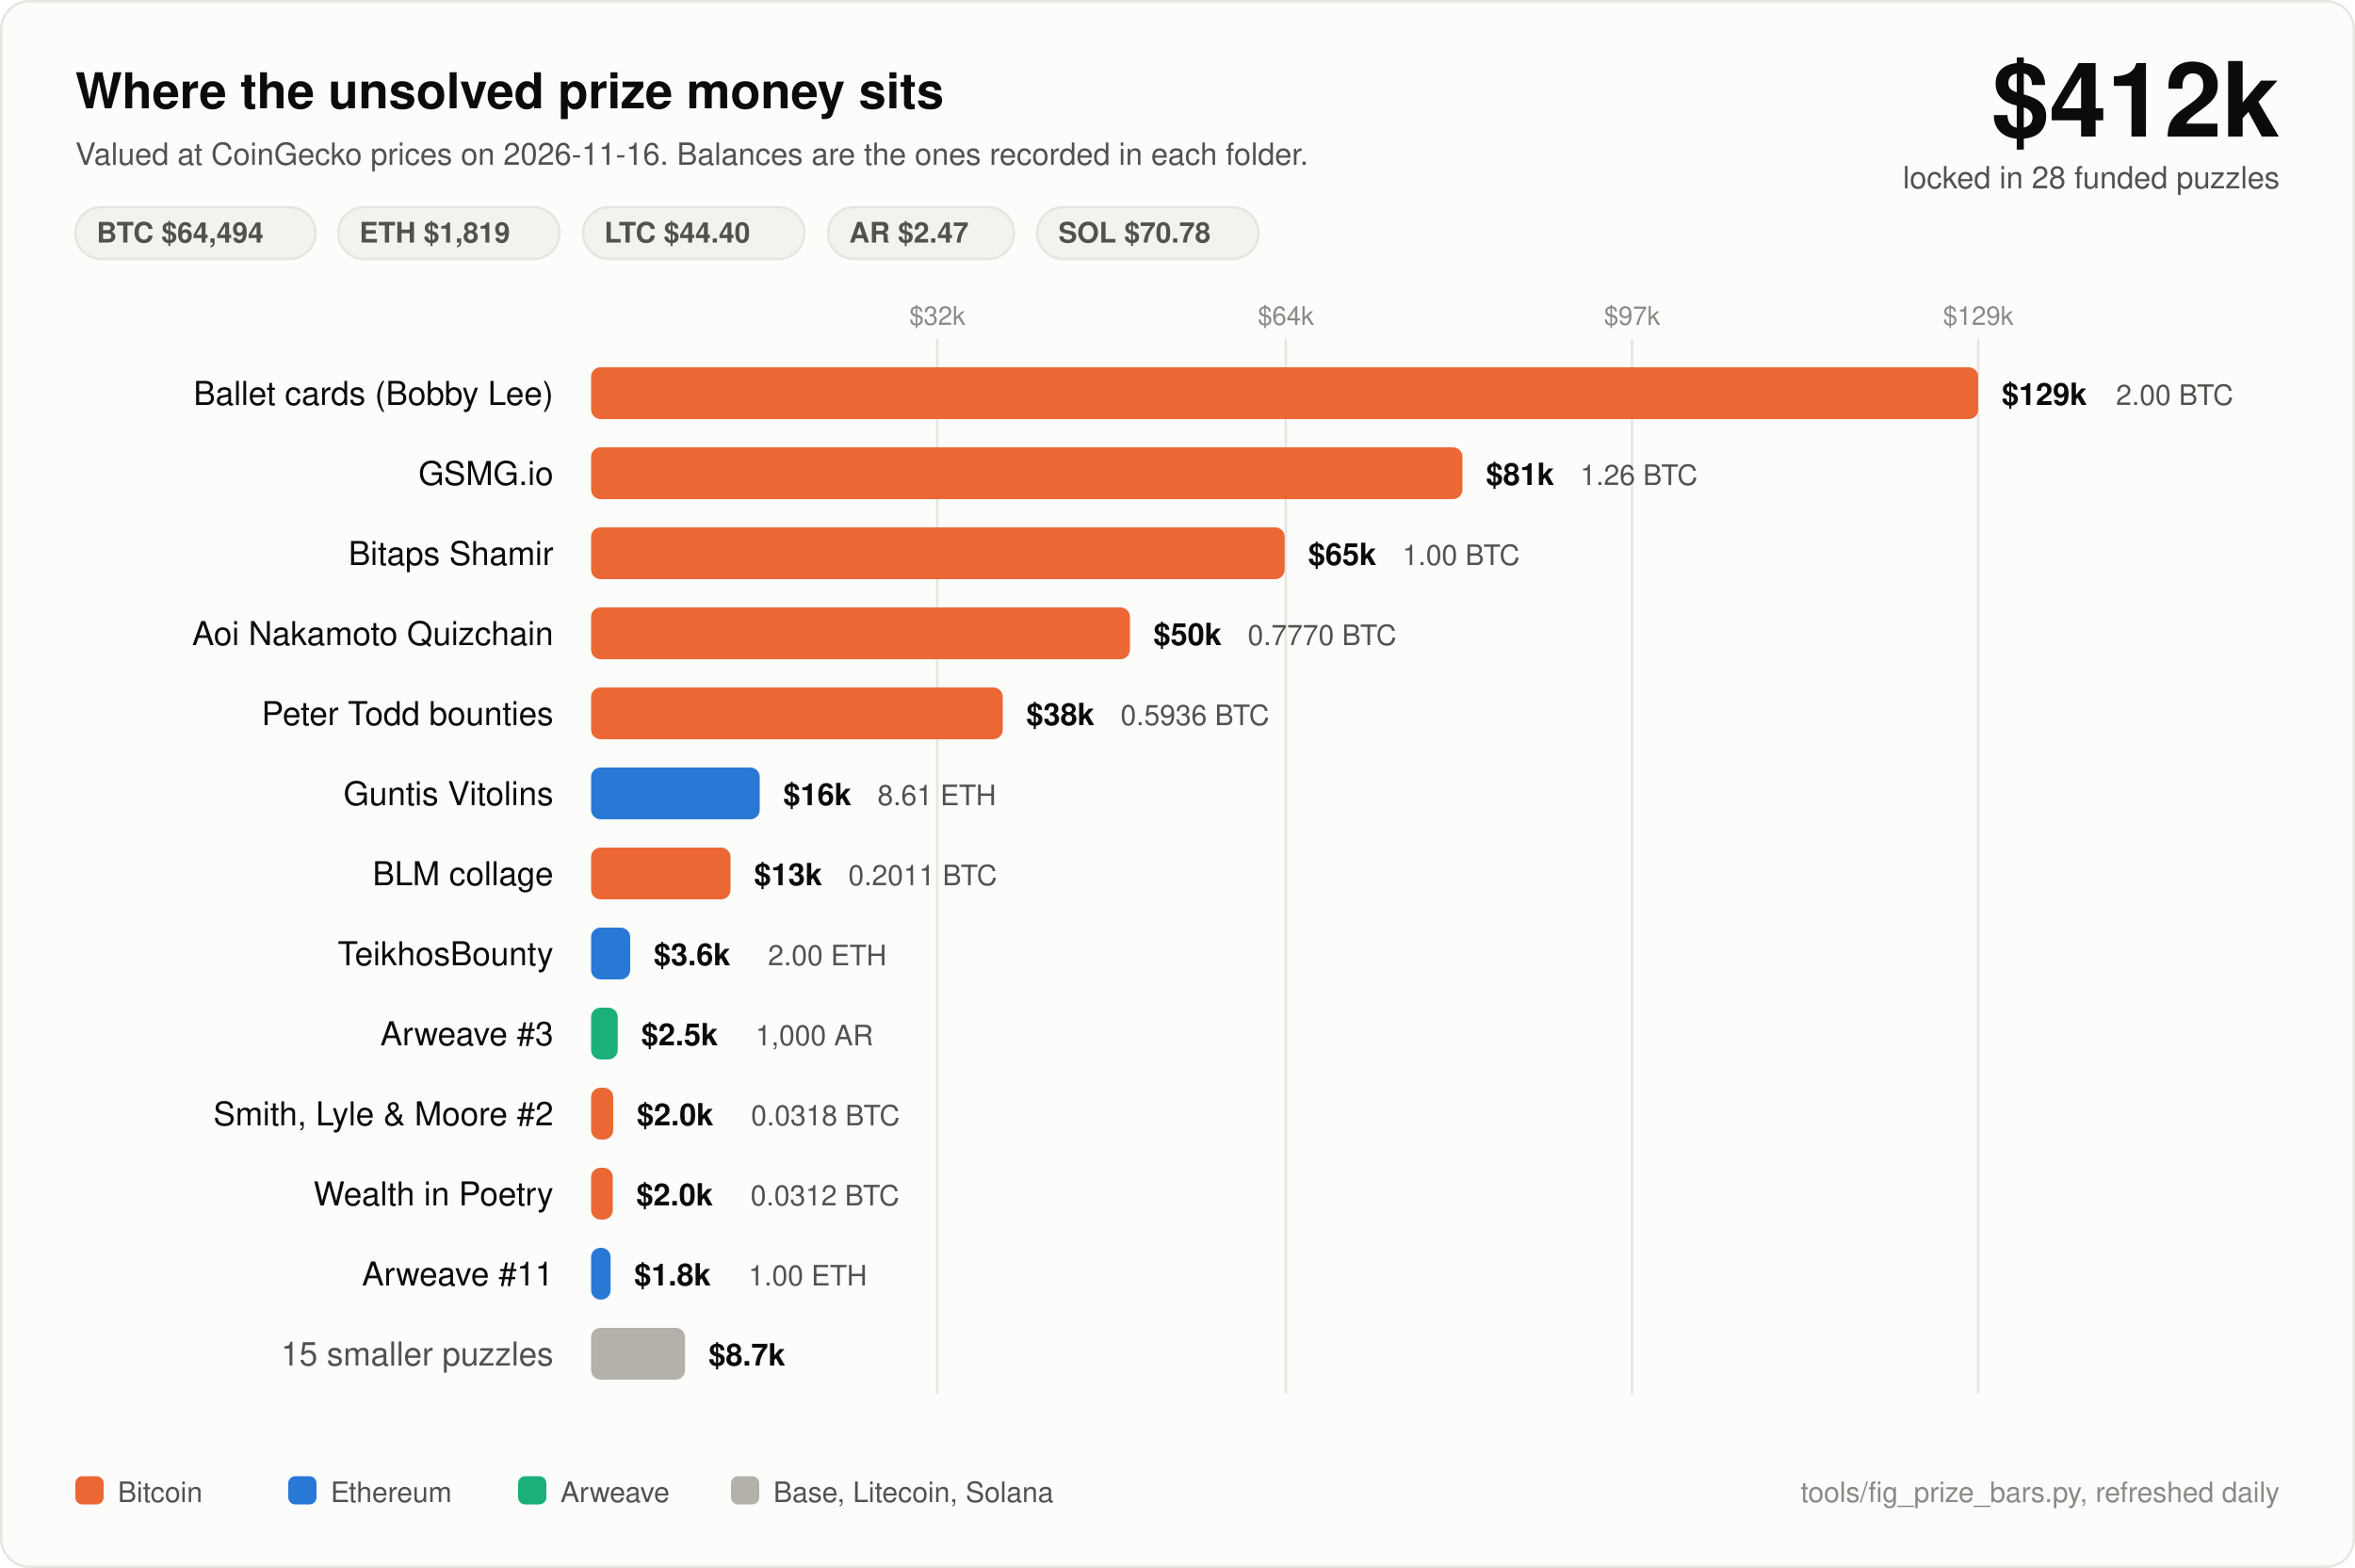
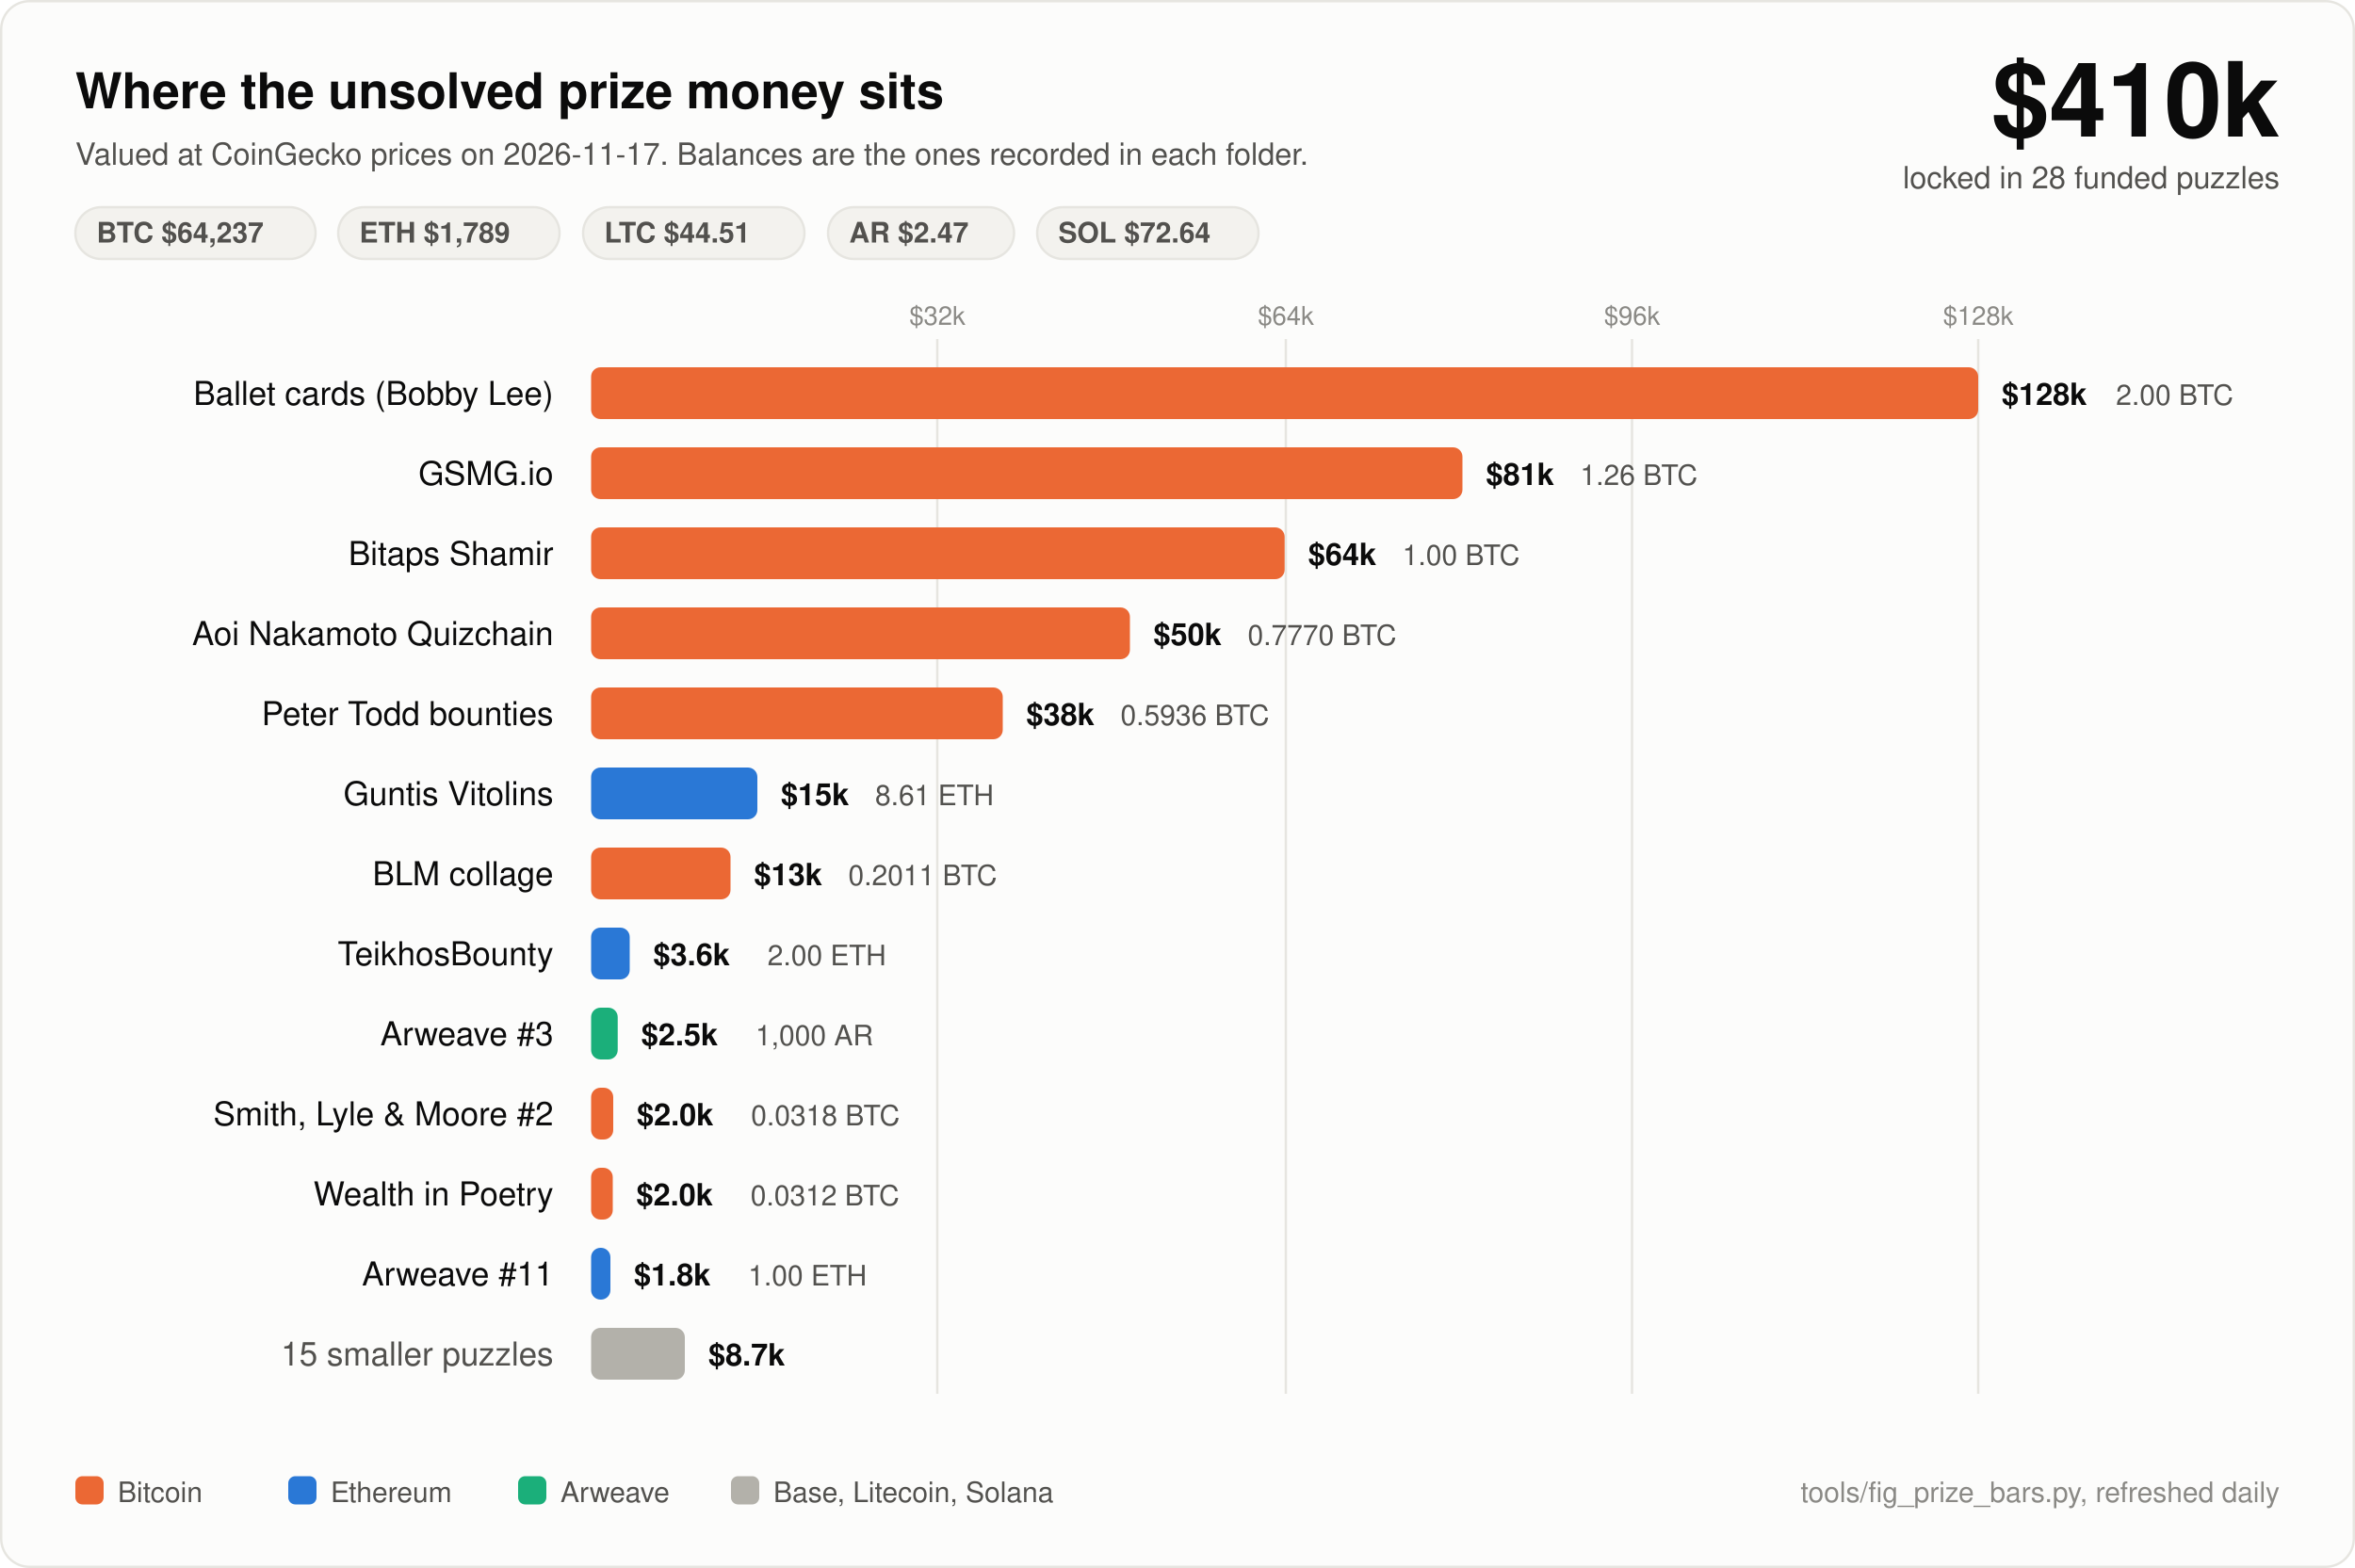
<svg xmlns="http://www.w3.org/2000/svg" width="1000" height="666" viewBox="0 0 1000 666" font-family="ui-sans-serif, -apple-system, Segoe UI, Helvetica, Arial, sans-serif">
  <rect x="0.5" y="0.5" width="999" height="665" rx="12" fill="#fcfcfb" stroke="#e6e5e0" />
  <text x="32" y="46" fill="#0b0b0b" font-size="21" font-weight="700">Where the unsolved prize money sits</text>
-   <text x="32" y="70" fill="#52514e" font-size="13">Valued at CoinGecko prices on 2026-11-16. Balances are the ones recorded in each folder.</text>
-   <text x="968" y="58" fill="#0b0b0b" font-size="44" font-weight="700" text-anchor="end">$412k</text>
+   <text x="32" y="70" fill="#52514e" font-size="13">Valued at CoinGecko prices on 2026-11-17. Balances are the ones recorded in each folder.</text>
+   <text x="968" y="58" fill="#0b0b0b" font-size="44" font-weight="700" text-anchor="end">$410k</text>
  <text x="968" y="80" fill="#52514e" font-size="13" text-anchor="end">locked in 28 funded puzzles</text>
  <rect x="32" y="88" width="102" height="22" rx="11" fill="#f3f2ee" stroke="#e6e5e0" />
-   <text x="41" y="103" fill="#52514e" font-size="12" font-weight="600">BTC $64,494</text>
+   <text x="41" y="103" fill="#52514e" font-size="12" font-weight="600">BTC $64,237</text>
  <rect x="143.6" y="88" width="94" height="22" rx="11" fill="#f3f2ee" stroke="#e6e5e0" />
-   <text x="152.6" y="103" fill="#52514e" font-size="12" font-weight="600">ETH $1,819</text>
+   <text x="152.6" y="103" fill="#52514e" font-size="12" font-weight="600">ETH $1,789</text>
  <rect x="247.6" y="88" width="94" height="22" rx="11" fill="#f3f2ee" stroke="#e6e5e0" />
-   <text x="256.6" y="103" fill="#52514e" font-size="12" font-weight="600">LTC $44.40</text>
+   <text x="256.6" y="103" fill="#52514e" font-size="12" font-weight="600">LTC $44.51</text>
  <rect x="351.6" y="88" width="79" height="22" rx="11" fill="#f3f2ee" stroke="#e6e5e0" />
  <text x="360.6" y="103" fill="#52514e" font-size="12" font-weight="600">AR $2.47</text>
  <rect x="440.4" y="88" width="94" height="22" rx="11" fill="#f3f2ee" stroke="#e6e5e0" />
-   <text x="449.4" y="103" fill="#52514e" font-size="12" font-weight="600">SOL $70.78</text>
+   <text x="449.4" y="103" fill="#52514e" font-size="12" font-weight="600">SOL $72.64</text>
  <line x1="398" y1="144" x2="398" y2="592" stroke="#e6e5e0" stroke-width="1" />
  <text x="398" y="138" fill="#8a8985" font-size="11" text-anchor="middle">$32k</text>
  <line x1="546" y1="144" x2="546" y2="592" stroke="#e6e5e0" stroke-width="1" />
  <text x="546" y="138" fill="#8a8985" font-size="11" text-anchor="middle">$64k</text>
  <line x1="693" y1="144" x2="693" y2="592" stroke="#e6e5e0" stroke-width="1" />
-   <text x="693" y="138" fill="#8a8985" font-size="11" text-anchor="middle">$97k</text>
+   <text x="693" y="138" fill="#8a8985" font-size="11" text-anchor="middle">$96k</text>
  <line x1="840" y1="144" x2="840" y2="592" stroke="#e6e5e0" stroke-width="1" />
-   <text x="840" y="138" fill="#8a8985" font-size="11" text-anchor="middle">$129k</text>
+   <text x="840" y="138" fill="#8a8985" font-size="11" text-anchor="middle">$128k</text>
  <text x="235" y="172" fill="#0b0b0b" font-size="14" text-anchor="end">Ballet cards (Bobby Lee)</text>
  <rect x="251" y="156" width="589.0" height="22" rx="4" fill="#eb6834" />
-   <text x="850.0" y="172" fill="#0b0b0b" font-size="13" font-weight="600">$129k</text>
+   <text x="850.0" y="172" fill="#0b0b0b" font-size="13" font-weight="600">$128k</text>
  <text x="898.5" y="172" fill="#52514e" font-size="12">2.00 BTC</text>
  <text x="235" y="206" fill="#0b0b0b" font-size="14" text-anchor="end">GSMG.io</text>
  <rect x="251" y="190" width="370.0" height="22" rx="4" fill="#eb6834" />
  <text x="631.0" y="206" fill="#0b0b0b" font-size="13" font-weight="600">$81k</text>
  <text x="671.0" y="206" fill="#52514e" font-size="12">1.26 BTC</text>
  <text x="235" y="240" fill="#0b0b0b" font-size="14" text-anchor="end">Bitaps Shamir</text>
  <rect x="251" y="224" width="294.5" height="22" rx="4" fill="#eb6834" />
-   <text x="555.5" y="240" fill="#0b0b0b" font-size="13" font-weight="600">$65k</text>
+   <text x="555.5" y="240" fill="#0b0b0b" font-size="13" font-weight="600">$64k</text>
  <text x="595.5" y="240" fill="#52514e" font-size="12">1.00 BTC</text>
  <text x="235" y="274" fill="#0b0b0b" font-size="14" text-anchor="end">Aoi Nakamoto Quizchain</text>
  <rect x="251" y="258" width="228.8" height="22" rx="4" fill="#eb6834" />
  <text x="489.8" y="274" fill="#0b0b0b" font-size="13" font-weight="600">$50k</text>
  <text x="529.8" y="274" fill="#52514e" font-size="12">0.7770 BTC</text>
  <text x="235" y="308" fill="#0b0b0b" font-size="14" text-anchor="end">Peter Todd bounties</text>
  <rect x="251" y="292" width="174.8" height="22" rx="4" fill="#eb6834" />
  <text x="435.8" y="308" fill="#0b0b0b" font-size="13" font-weight="600">$38k</text>
  <text x="475.8" y="308" fill="#52514e" font-size="12">0.5936 BTC</text>
  <text x="235" y="342" fill="#0b0b0b" font-size="14" text-anchor="end">Guntis Vitolins</text>
-   <rect x="251" y="326" width="71.6" height="22" rx="4" fill="#2a78d6" />
-   <text x="332.6" y="342" fill="#0b0b0b" font-size="13" font-weight="600">$16k</text>
-   <text x="372.6" y="342" fill="#52514e" font-size="12">8.61 ETH</text>
+   <rect x="251" y="326" width="70.6" height="22" rx="4" fill="#2a78d6" />
+   <text x="331.6" y="342" fill="#0b0b0b" font-size="13" font-weight="600">$15k</text>
+   <text x="371.6" y="342" fill="#52514e" font-size="12">8.61 ETH</text>
  <text x="235" y="376" fill="#0b0b0b" font-size="14" text-anchor="end">BLM collage</text>
  <rect x="251" y="360" width="59.2" height="22" rx="4" fill="#eb6834" />
  <text x="320.2" y="376" fill="#0b0b0b" font-size="13" font-weight="600">$13k</text>
  <text x="360.2" y="376" fill="#52514e" font-size="12">0.2011 BTC</text>
  <text x="235" y="410" fill="#0b0b0b" font-size="14" text-anchor="end">TeikhosBounty</text>
-   <rect x="251" y="394" width="16.6" height="22" rx="4" fill="#2a78d6" />
-   <text x="277.6" y="410" fill="#0b0b0b" font-size="13" font-weight="600">$3.6k</text>
-   <text x="326.1" y="410" fill="#52514e" font-size="12">2.00 ETH</text>
+   <rect x="251" y="394" width="16.4" height="22" rx="4" fill="#2a78d6" />
+   <text x="277.4" y="410" fill="#0b0b0b" font-size="13" font-weight="600">$3.6k</text>
+   <text x="325.9" y="410" fill="#52514e" font-size="12">2.00 ETH</text>
  <text x="235" y="444" fill="#0b0b0b" font-size="14" text-anchor="end">Arweave #3</text>
  <rect x="251" y="428" width="11.3" height="22" rx="4" fill="#1baf7a" />
  <text x="272.3" y="444" fill="#0b0b0b" font-size="13" font-weight="600">$2.5k</text>
  <text x="320.8" y="444" fill="#52514e" font-size="12">1,000 AR</text>
  <text x="235" y="478" fill="#0b0b0b" font-size="14" text-anchor="end">Smith, Lyle &amp; Moore #2</text>
  <rect x="251" y="462" width="9.4" height="22" rx="4" fill="#eb6834" />
  <text x="270.4" y="478" fill="#0b0b0b" font-size="13" font-weight="600">$2.0k</text>
  <text x="318.9" y="478" fill="#52514e" font-size="12">0.0318 BTC</text>
  <text x="235" y="512" fill="#0b0b0b" font-size="14" text-anchor="end">Wealth in Poetry</text>
  <rect x="251" y="496" width="9.2" height="22" rx="4" fill="#eb6834" />
  <text x="270.2" y="512" fill="#0b0b0b" font-size="13" font-weight="600">$2.0k</text>
  <text x="318.7" y="512" fill="#52514e" font-size="12">0.0312 BTC</text>
  <text x="235" y="546" fill="#0b0b0b" font-size="14" text-anchor="end">Arweave #11</text>
-   <rect x="251" y="530" width="8.3" height="22" rx="4" fill="#2a78d6" />
-   <text x="269.3" y="546" fill="#0b0b0b" font-size="13" font-weight="600">$1.8k</text>
-   <text x="317.8" y="546" fill="#52514e" font-size="12">1.00 ETH</text>
+   <rect x="251" y="530" width="8.2" height="22" rx="4" fill="#2a78d6" />
+   <text x="269.2" y="546" fill="#0b0b0b" font-size="13" font-weight="600">$1.8k</text>
+   <text x="317.7" y="546" fill="#52514e" font-size="12">1.00 ETH</text>
  <text x="235" y="580" fill="#52514e" font-size="14" text-anchor="end">15 smaller puzzles</text>
-   <rect x="251" y="564" width="39.9" height="22" rx="4" fill="#b3b1aa" />
-   <text x="300.9" y="580" fill="#0b0b0b" font-size="13" font-weight="600">$8.7k</text>
+   <rect x="251" y="564" width="39.8" height="22" rx="4" fill="#b3b1aa" />
+   <text x="300.8" y="580" fill="#0b0b0b" font-size="13" font-weight="600">$8.7k</text>
  <rect x="32" y="627" width="12" height="12" rx="3" fill="#eb6834" />
  <text x="50" y="638" fill="#52514e" font-size="12">Bitcoin</text>
  <rect x="122.4" y="627" width="12" height="12" rx="3" fill="#2a78d6" />
  <text x="140.4" y="638" fill="#52514e" font-size="12">Ethereum</text>
  <rect x="220.0" y="627" width="12" height="12" rx="3" fill="#1baf7a" />
  <text x="238.0" y="638" fill="#52514e" font-size="12">Arweave</text>
  <rect x="310.4" y="627" width="12" height="12" rx="3" fill="#b3b1aa" />
  <text x="328.4" y="638" fill="#52514e" font-size="12">Base, Litecoin, Solana</text>
  <text x="968" y="638" fill="#8a8985" font-size="12" text-anchor="end">tools/fig_prize_bars.py, refreshed daily</text>
</svg>
